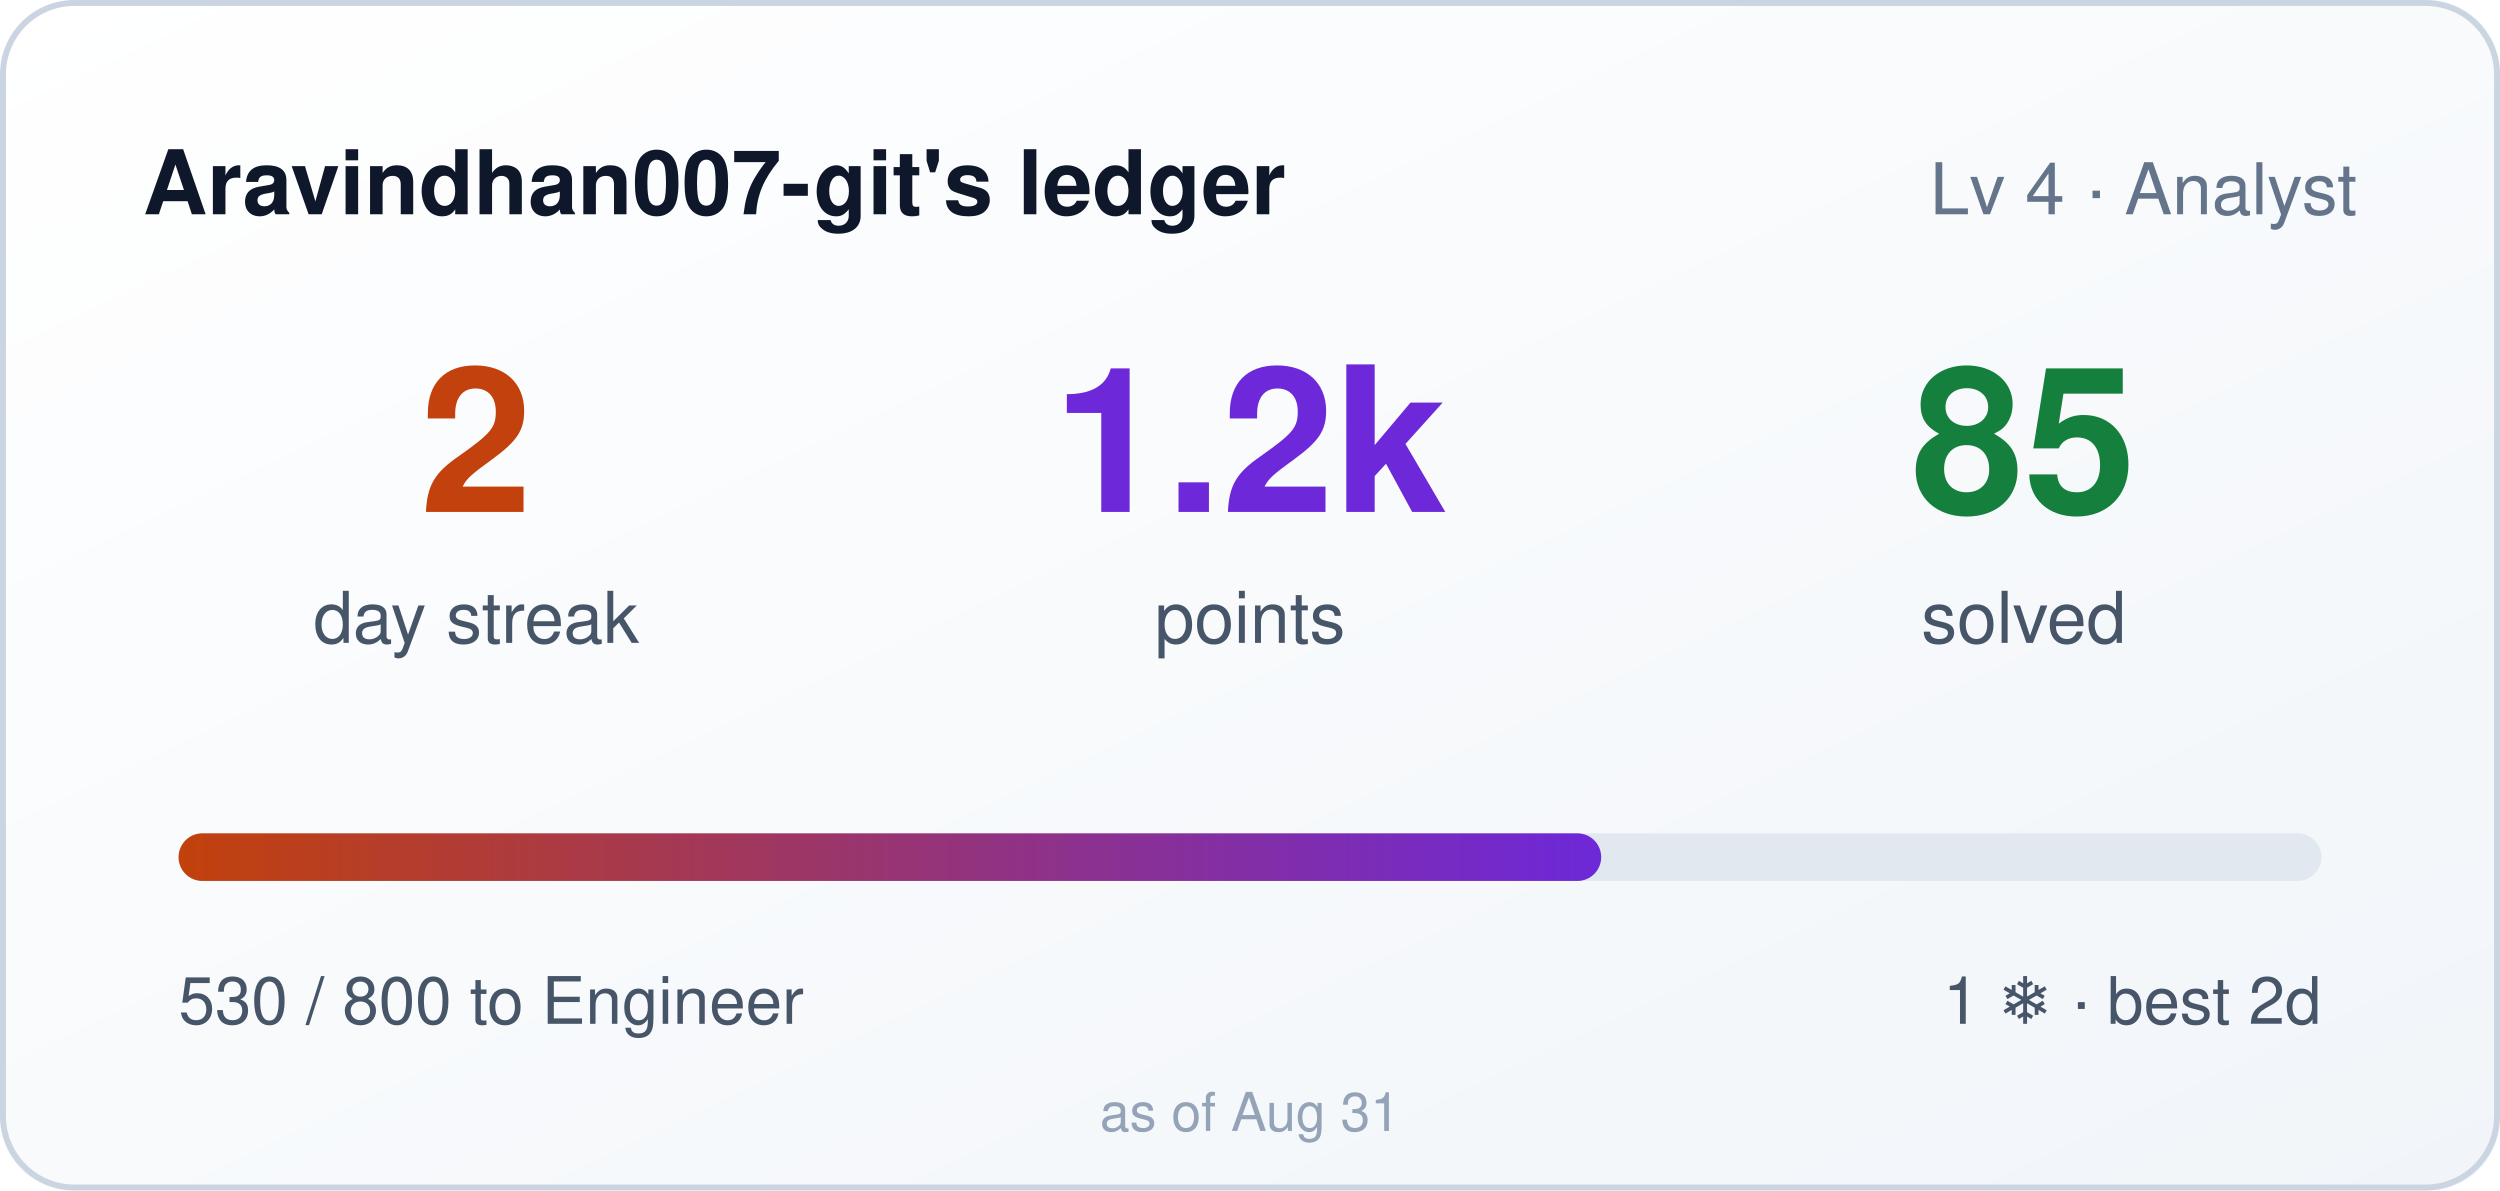
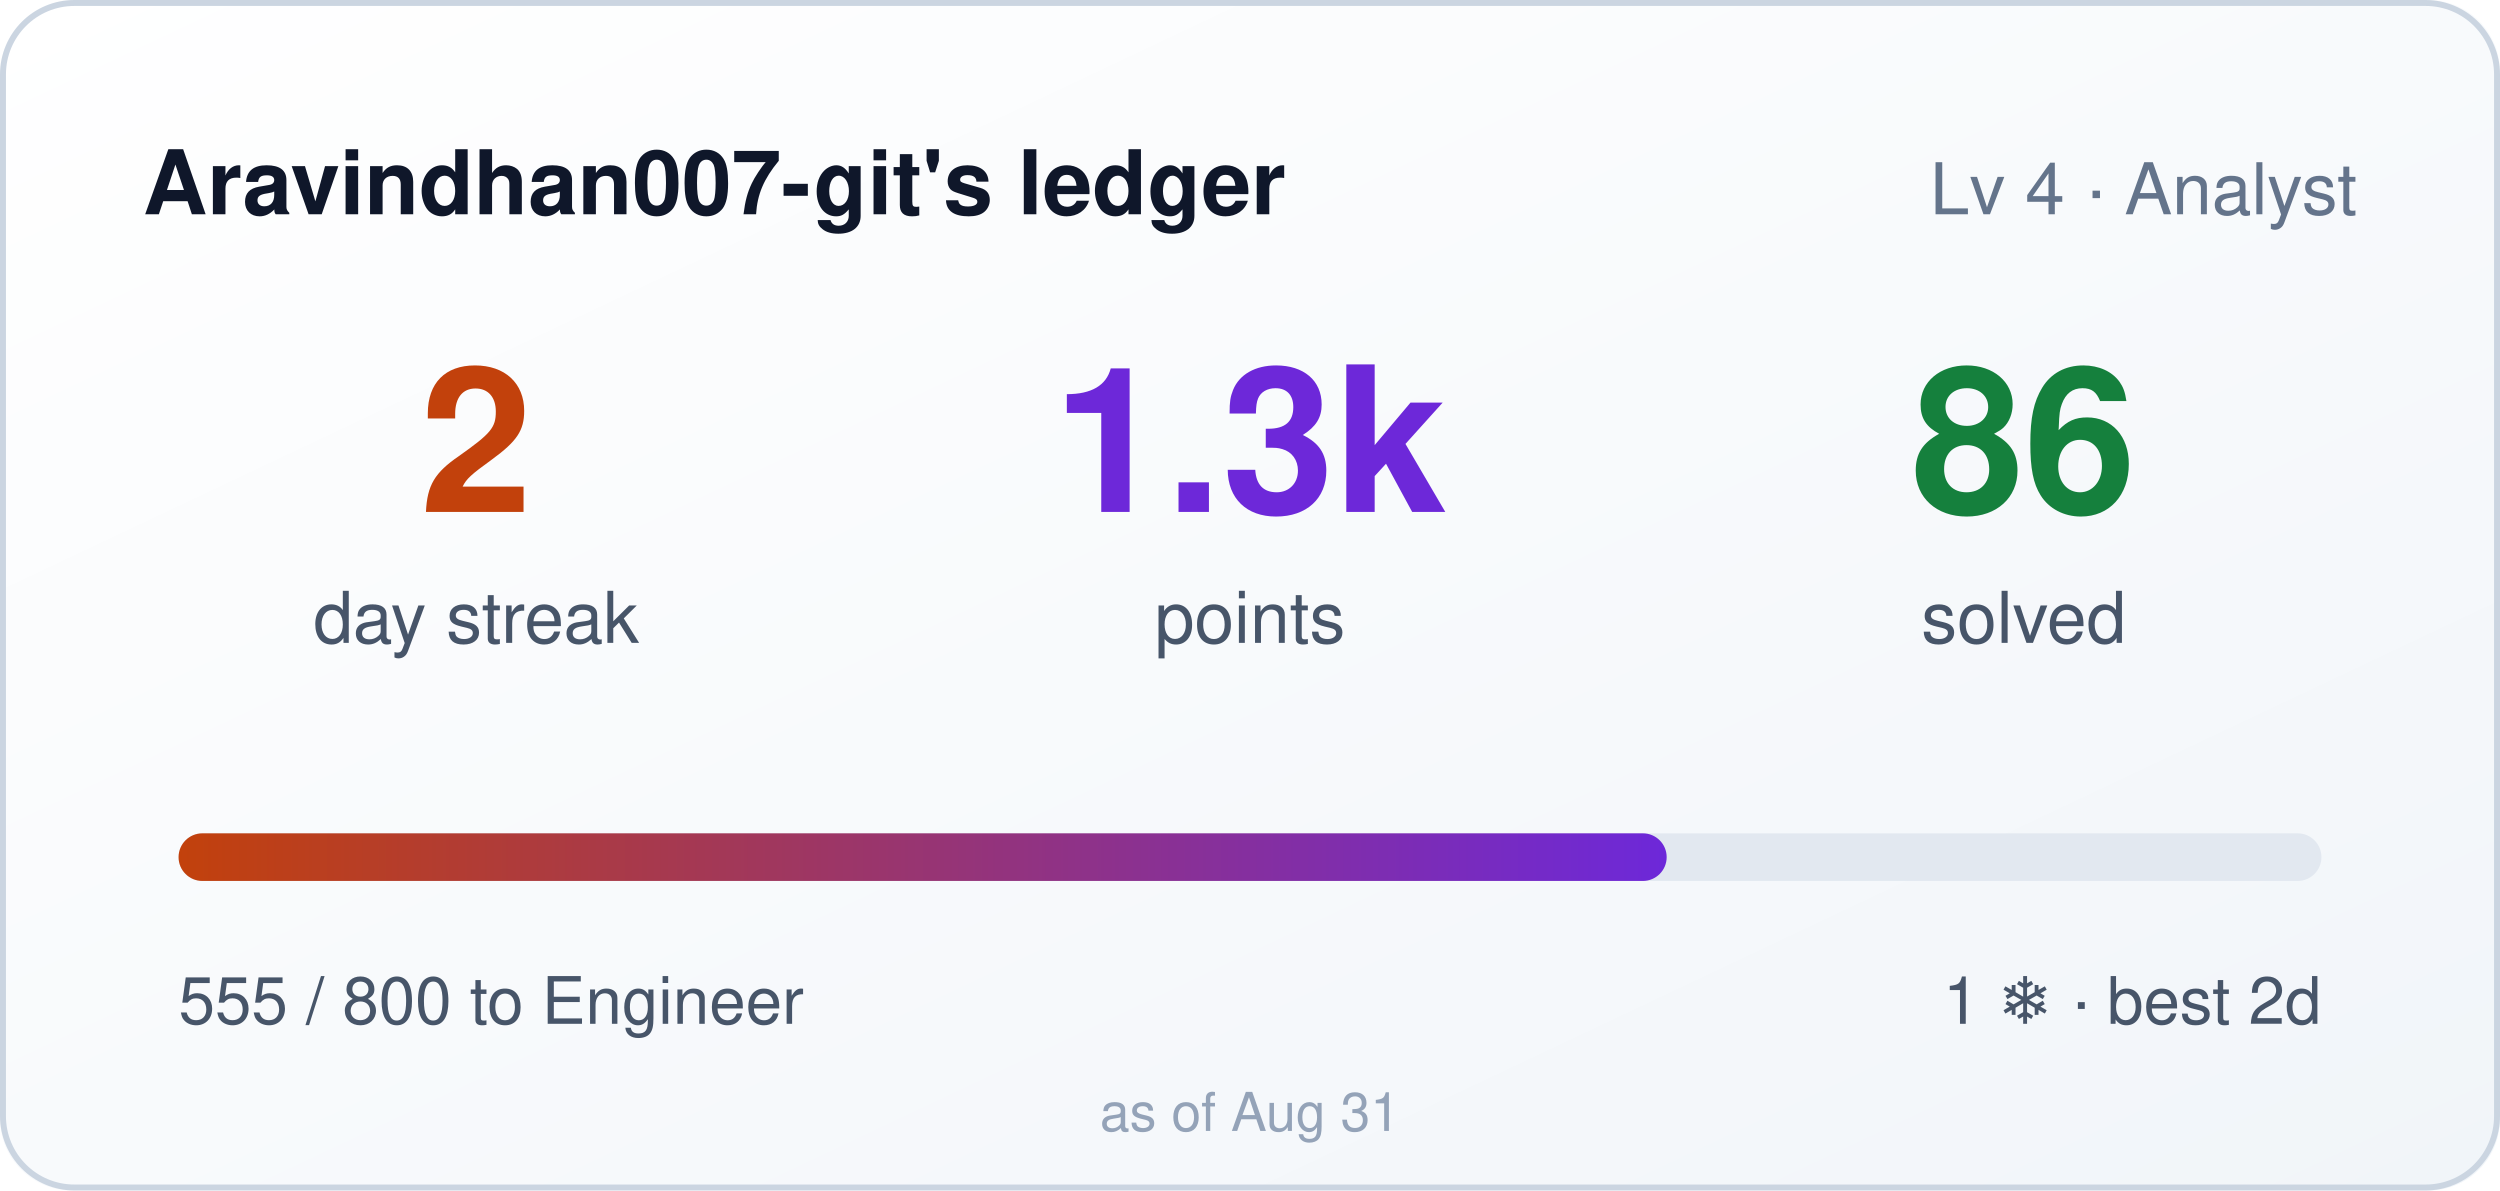
- <svg xmlns="http://www.w3.org/2000/svg" width="420" height="200" role="img" aria-label="Aravindhan007-git's ledger: 2 day streak, 1230 points">
+ <svg xmlns="http://www.w3.org/2000/svg" width="420" height="200" role="img" aria-label="Aravindhan007-git's ledger: 2 day streak, 1255 points">
  <style>
    .bar,.n{transform-box:fill-box}
    .bar{transform-origin:left center}
    @media (prefers-reduced-motion: no-preference){
      .bar{animation:cl-grow .9s cubic-bezier(.22,1,.36,1) both}
      .n{animation:cl-rise .5s ease-out both}
      .n2{animation-delay:.08s}
      .n3{animation-delay:.16s}
    }
    @keyframes cl-grow{from{transform:scaleX(0)}to{transform:scaleX(1)}}
    @keyframes cl-rise{from{opacity:0;transform:translateY(6px)}to{opacity:1;transform:none}}
  </style>
  <defs>
    <linearGradient id="bg" x1="0" y1="0" x2="1" y2="1">
      <stop offset="0" stop-color="#ffffff" />
      <stop offset="1" stop-color="#f1f5f9" />
    </linearGradient>
    <linearGradient id="bar" x1="0" y1="0" x2="1" y2="0">
      <stop offset="0" stop-color="#c2410c" />
      <stop offset="1" stop-color="#6d28d9" />
    </linearGradient>
  </defs>
  <rect width="420" height="200" rx="12" fill="url(#bg)" />
  <rect x="0.5" y="0.5" width="419" height="199" rx="12" fill="none" stroke="#cbd5e1" />
  <text x="24" y="36" fill="#0f172a" font-size="15" font-weight="600" font-family="Segoe UI,Helvetica,Arial,sans-serif">Aravindhan007-git's ledger</text>
  <text x="396" y="36" fill="#64748b" font-size="12" text-anchor="end" font-family="Segoe UI,Helvetica,Arial,sans-serif">Lv 4 · Analyst</text>
  <g font-family="Segoe UI,Helvetica,Arial,sans-serif">
    <text class="n n1" x="80" y="86" fill="#c2410c" font-size="34" font-weight="700" text-anchor="middle">2</text>
    <text x="80" y="108" fill="#475569" font-size="12" text-anchor="middle">day streak</text>
-     <text class="n n2" x="210" y="86" fill="#6d28d9" font-size="34" font-weight="700" text-anchor="middle">1.2k</text>
+     <text class="n n2" x="210" y="86" fill="#6d28d9" font-size="34" font-weight="700" text-anchor="middle">1.3k</text>
    <text x="210" y="108" fill="#475569" font-size="12" text-anchor="middle">points</text>
-     <text class="n n3" x="340" y="86" fill="#15803d" font-size="34" font-weight="700" text-anchor="middle">85</text>
+     <text class="n n3" x="340" y="86" fill="#15803d" font-size="34" font-weight="700" text-anchor="middle">86</text>
    <text x="340" y="108" fill="#475569" font-size="12" text-anchor="middle">solved</text>
  </g>
  <rect x="30" y="140" width="360" height="8" rx="4" fill="#e2e8f0" />
-   <rect class="bar" x="30" y="140" width="239" height="8" rx="4" fill="url(#bar)" />
-   <text x="30" y="172" fill="#475569" font-size="11" font-family="Segoe UI,Helvetica,Arial,sans-serif">530 / 800 to Engineer</text>
+   <rect class="bar" x="30" y="140" width="250" height="8" rx="4" fill="url(#bar)" />
+   <text x="30" y="172" fill="#475569" font-size="11" font-family="Segoe UI,Helvetica,Arial,sans-serif">555 / 800 to Engineer</text>
  <text x="390" y="172" fill="#475569" font-size="11" text-anchor="end" font-family="Segoe UI,Helvetica,Arial,sans-serif">1 ❄ · best 2d</text>
  <text x="210" y="190" fill="#94a3b8" font-size="9" text-anchor="middle" font-family="Segoe UI,Helvetica,Arial,sans-serif">as of Aug 31</text>
</svg>
